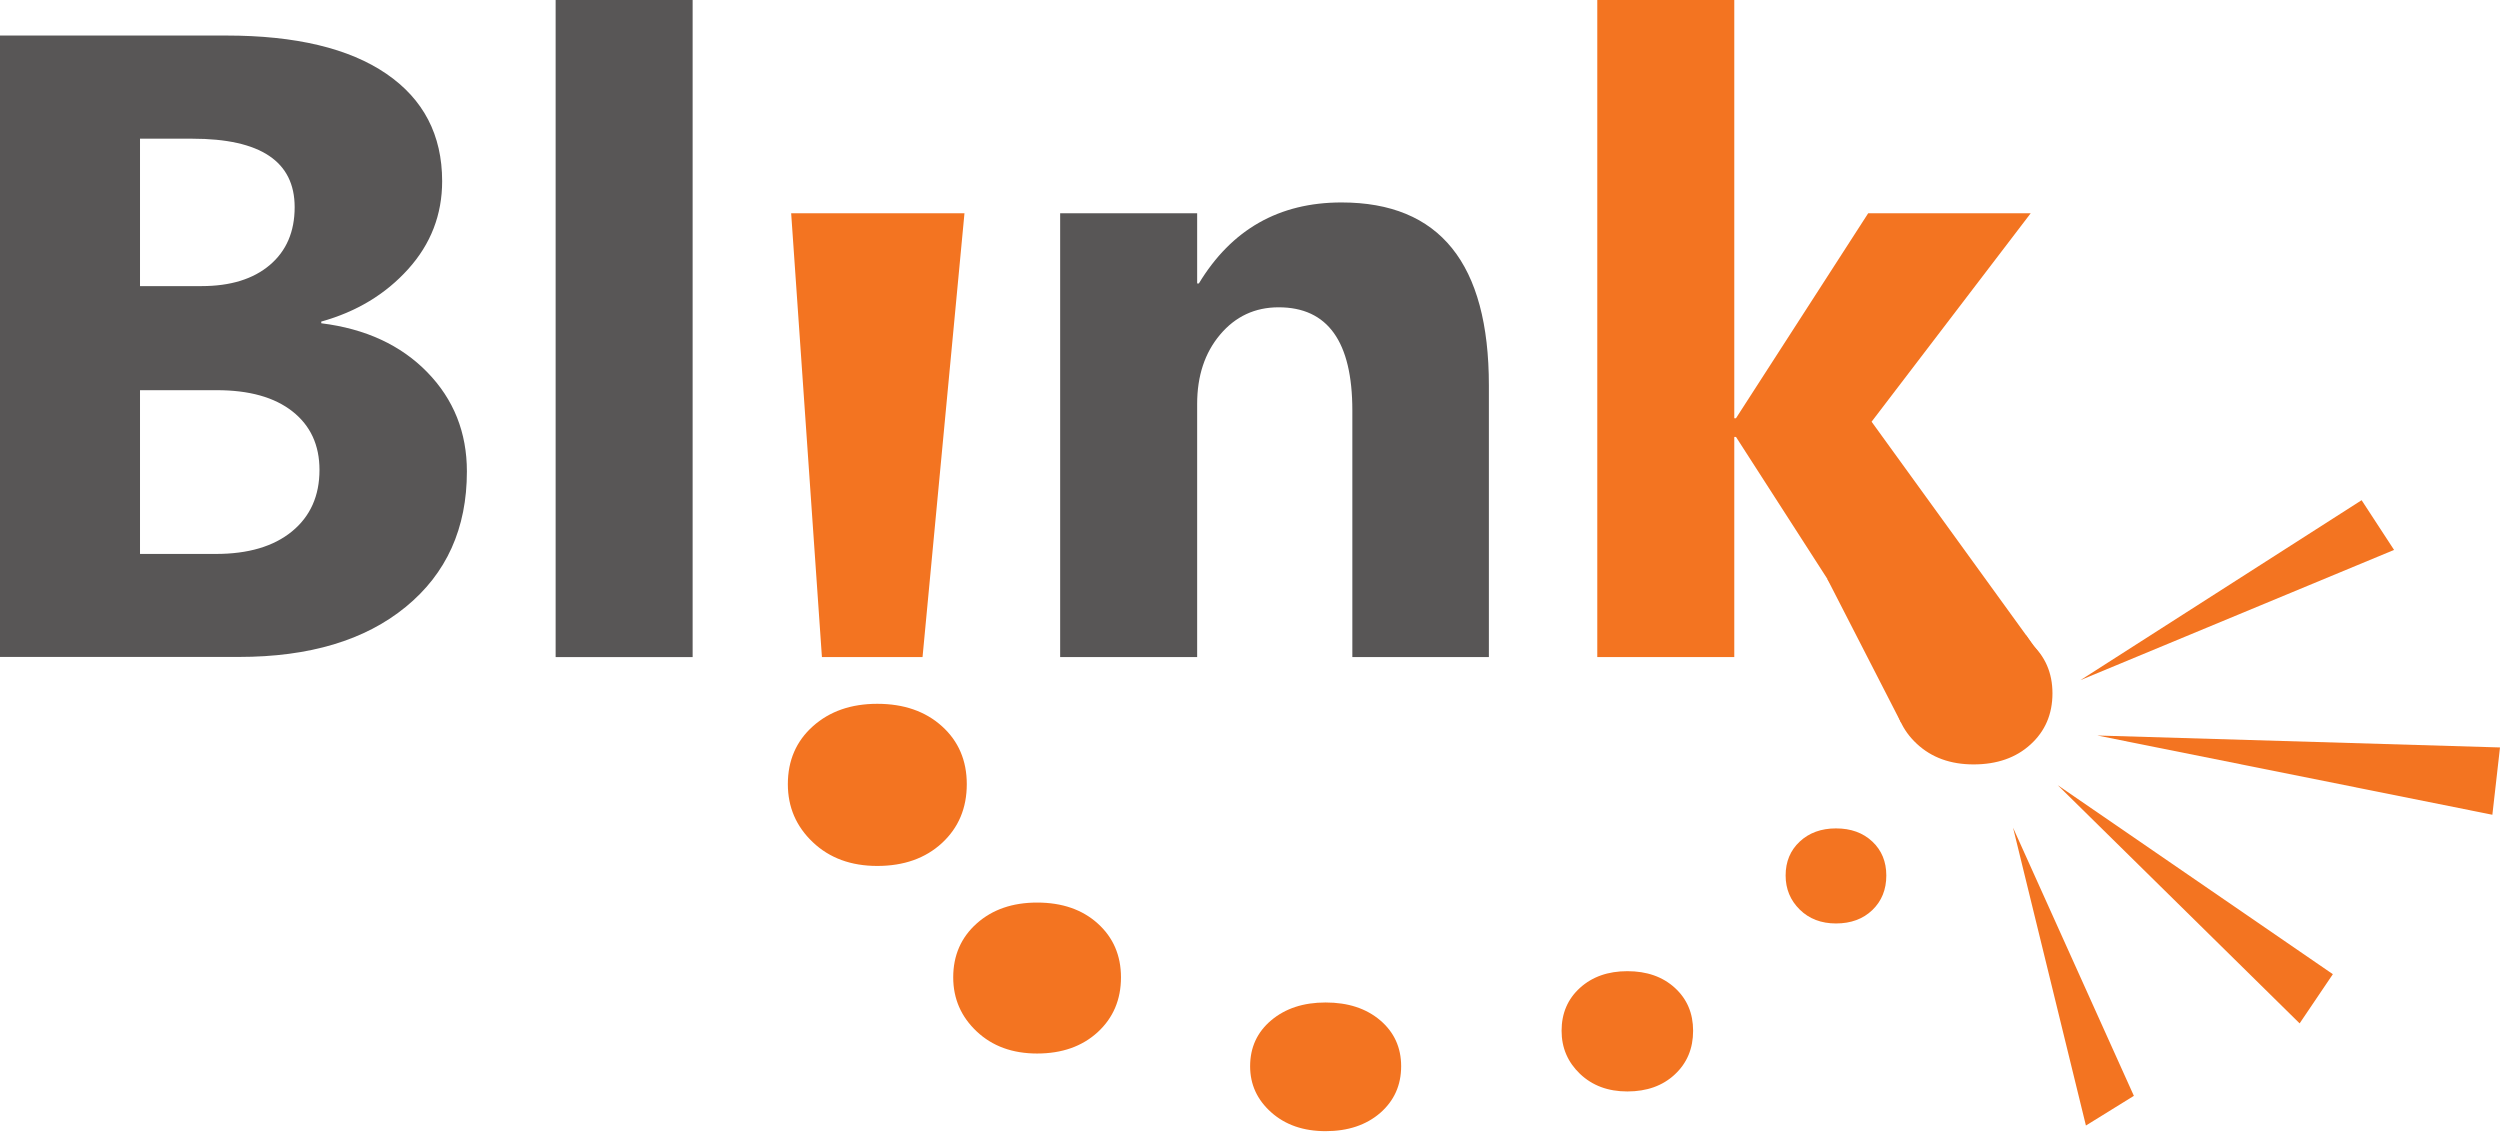
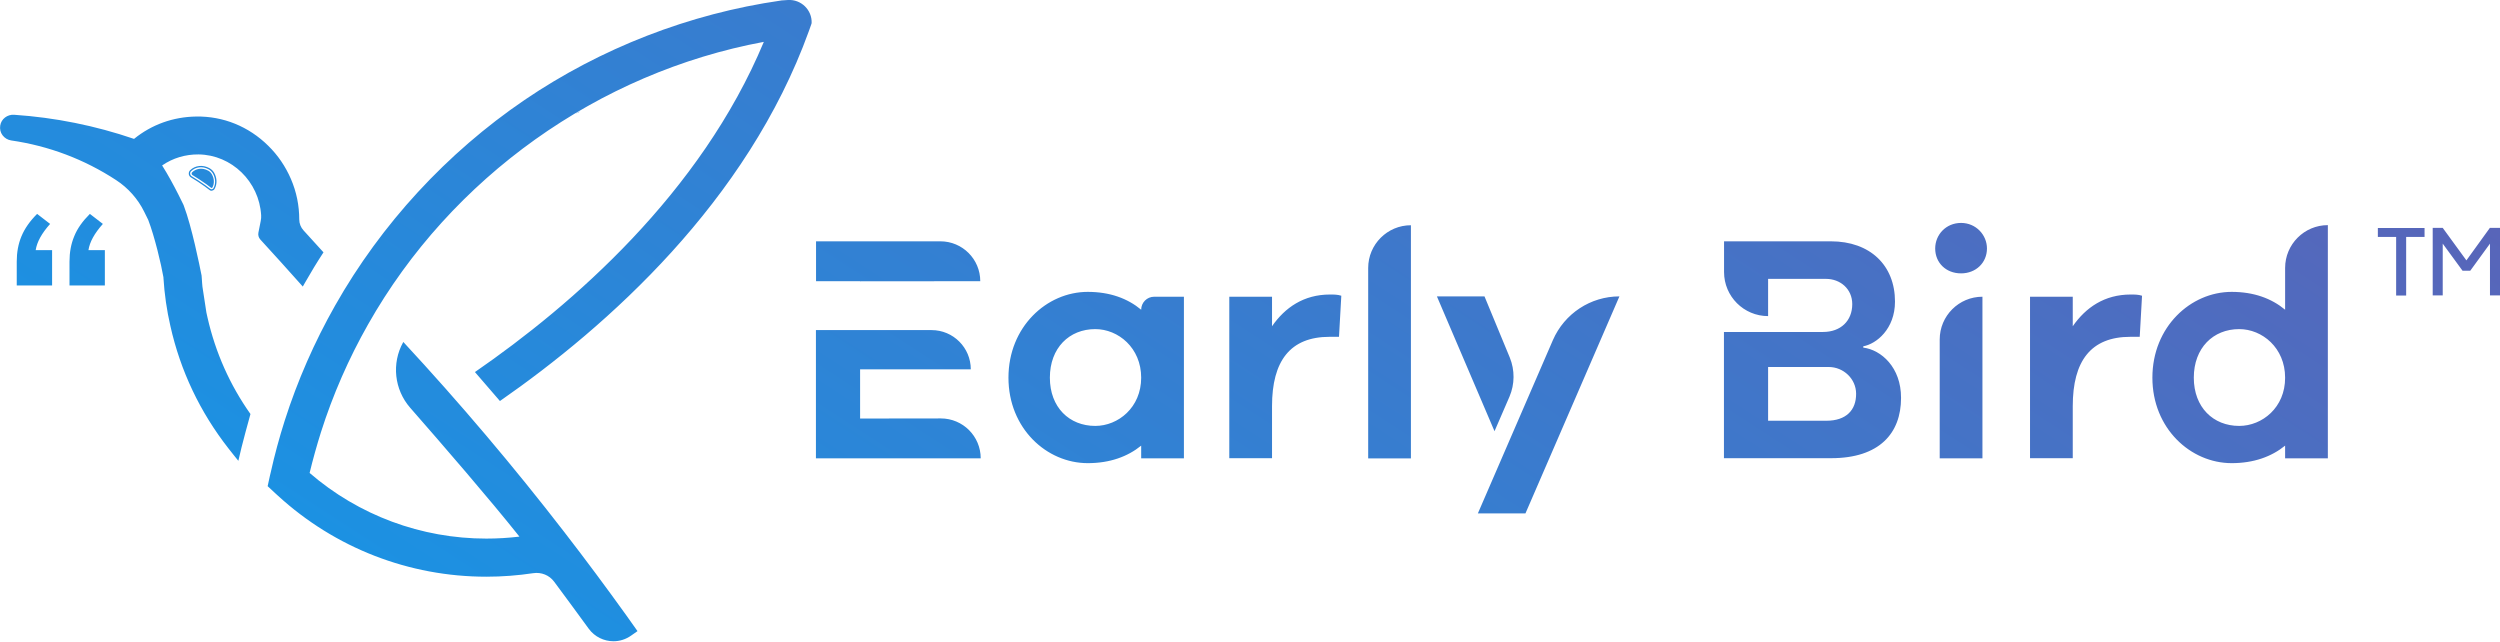
- <svg xmlns="http://www.w3.org/2000/svg" version="1.1" id="Layer_1" x="0px" y="0px" viewBox="0 0 324.27 146.72" style="enable-background:new 0 0 324.27 146.72;" xml:space="preserve">
+ <svg xmlns="http://www.w3.org/2000/svg" version="1.1" id="Layer_1" x="0px" y="0px" viewBox="0 0 2269.8 582.2" style="enable-background:new 0 0 2269.8 582.2;" xml:space="preserve">
  <style type="text/css">
- 	.st0{fill:#F37421;}
- 	.st1{fill:#585656;}
+ 	.st0{fill:url(#SVGID_1_);}
</style>
-   <g>
-     <polygon class="st0" points="272.03,95.4 324.27,96.95 323.28,105.68  " />
-     <polyline class="st0" points="298.28,132.74 266.9,101.84 302.59,126.36  " />
-     <polyline class="st0" points="310.53,71.33 269.85,88.22 306.32,64.88  " />
-     <polyline class="st0" points="270.56,145.99 261.11,107.36 276.78,142.14  " />
-     <path class="st1" d="M0,85.23V4.61h29.35c9,0,15.91,1.65,20.75,4.95c4.83,3.3,7.25,7.95,7.25,13.94c0,4.35-1.47,8.15-4.41,11.41   c-2.94,3.26-6.7,5.53-11.27,6.8v0.22c5.73,0.71,10.32,2.83,13.75,6.35c3.43,3.52,5.14,7.81,5.14,12.87   c0,7.38-2.64,13.24-7.93,17.57c-5.28,4.33-12.5,6.49-21.64,6.49H0z M18.16,17.99v19.12h7.98c3.75,0,6.7-0.91,8.85-2.73   c2.15-1.82,3.23-4.32,3.23-7.51c0-5.92-4.42-8.88-13.27-8.88H18.16z M18.16,50.6v21.25H28c4.2,0,7.49-0.97,9.87-2.92   c2.38-1.95,3.57-4.61,3.57-7.98c0-3.22-1.17-5.75-3.51-7.59c-2.34-1.84-5.61-2.75-9.81-2.75H18.16z" />
-     <path class="st1" d="M89.84,85.23H72.07V0h17.77V85.23z" />
-     <path class="st0" d="M113.79,112.32c-3.4,0-6.19-1.02-8.35-3.07c-2.17-2.05-3.25-4.56-3.25-7.54c0-3.06,1.08-5.57,3.25-7.51   c2.17-1.94,4.95-2.91,8.35-2.91c3.44,0,6.24,0.97,8.39,2.91c2.15,1.94,3.22,4.45,3.22,7.51c0,3.11-1.07,5.65-3.22,7.64   C120.03,111.33,117.23,112.32,113.79,112.32z" />
-     <path class="st0" d="M134.52,136.65c-3.19,0-5.8-0.95-7.83-2.86c-2.03-1.91-3.05-4.25-3.05-7.02c0-2.85,1.02-5.18,3.05-6.99   c2.03-1.81,4.64-2.71,7.83-2.71c3.23,0,5.85,0.9,7.86,2.71c2.01,1.81,3.02,4.14,3.02,6.99c0,2.89-1.01,5.26-3.02,7.11   C140.36,135.73,137.74,136.65,134.52,136.65z" />
-     <path class="st0" d="M171.94,146.72c-2.87,0-5.22-0.81-7.05-2.44c-1.83-1.63-2.74-3.62-2.74-5.98c0-2.43,0.91-4.42,2.74-5.96   c1.83-1.54,4.18-2.31,7.05-2.31c2.91,0,5.26,0.77,7.08,2.31c1.81,1.54,2.72,3.53,2.72,5.96c0,2.46-0.91,4.48-2.72,6.06   C177.2,145.93,174.84,146.72,171.94,146.72z" />
-     <path class="st0" d="M211.08,141.57c-2.5,0-4.54-0.76-6.14-2.28c-1.59-1.52-2.39-3.38-2.39-5.59c0-2.27,0.8-4.13,2.39-5.57   c1.59-1.44,3.64-2.16,6.14-2.16c2.53,0,4.58,0.72,6.16,2.16c1.58,1.44,2.37,3.3,2.37,5.57c0,2.3-0.79,4.19-2.37,5.66   C215.67,140.83,213.61,141.57,211.08,141.57z" />
-     <path class="st0" d="M238.14,119.78c-1.91,0-3.48-0.6-4.7-1.8c-1.22-1.2-1.83-2.68-1.83-4.42c0-1.8,0.61-3.26,1.83-4.4   s2.79-1.71,4.7-1.71c1.94,0,3.51,0.57,4.72,1.71c1.21,1.14,1.81,2.61,1.81,4.4c0,1.82-0.6,3.31-1.81,4.48   C241.65,119.2,240.08,119.78,238.14,119.78z" />
-     <path class="st0" d="M255.99,99.15c-3,0-5.45-0.89-7.36-2.67c-1.91-1.78-2.87-3.96-2.87-6.55c0-2.66,0.96-4.83,2.87-6.52   c1.91-1.69,4.37-2.53,7.36-2.53c3.04,0,5.5,0.84,7.39,2.53c1.89,1.69,2.84,3.86,2.84,6.52c0,2.7-0.95,4.91-2.84,6.63   C261.49,98.29,259.02,99.15,255.99,99.15z" />
-     <polygon class="st0" points="119.66,85.23 106.61,85.23 102.62,27.66 125.1,27.66  " />
-     <path class="st1" d="M193.12,85.23h-17.71V53.24c0-8.92-3.19-13.38-9.56-13.38c-3.07,0-5.6,1.18-7.59,3.54   c-1.99,2.36-2.98,5.36-2.98,9v32.83h-17.77V27.66h17.77v9.11h0.22c4.24-7.01,10.4-10.51,18.5-10.51c12.74,0,19.12,7.91,19.12,23.73   V85.23z" />
-     <path class="st0" d="M264.86,85.23h-21.31l-18.38-28.56h-0.22v28.56h-17.77V0h17.77v54.25h0.22l17.15-26.59h21.08L242.76,54.7   L264.86,85.23z" />
-     <polygon class="st0" points="237.01,75.08 246.59,93.75 264.63,85.17 262.84,82.45  " />
-   </g>
+   <linearGradient id="SVGID_1_" gradientUnits="userSpaceOnUse" x1="1463.968" y1="899.828" x2="752.351" y2="-195.967" gradientTransform="matrix(1 0 0 -1 0 583.4429)">
+     <stop offset="0" style="stop-color:#5865B9" />
+     <stop offset="1" style="stop-color:#1C91E2" />
+   </linearGradient>
+   <path class="st0" d="M1047.9,269.4c-6.5,0-11.8,5.3-11.8,11.8c-12.4-10.3-28.5-16.2-48.5-16.2c-37.3,0-72,31.8-72,77.9  s34.7,77.6,72,77.6c20,0,36.2-5.9,48.5-15.9v11.5h38.8V269.4L1047.9,269.4L1047.9,269.4z M994.4,386.7c-23.5,0-41.2-16.8-41.2-43.8  s17.6-44.1,41.2-44.1c20.9,0,41.7,17,41.7,44.1C1036.1,370,1015.2,386.7,994.4,386.7z M1217.8,268.5l-2.1,37.3h-8.5  c-35.9,0-52.3,22-52.3,62.9v47.3h-38.8V269.4h38.8v26.8c11.8-17,28.8-28.8,52.6-28.8C1211.3,267.4,1214.3,267.4,1217.8,268.5z   M1242.2,416.1V243.3c0-21.4,17.4-38.8,38.8-38.8l0,0v211.7H1242.2z M1804,225.6c0,12.9-10,22.6-23.5,22.6  c-13.8,0-23.5-9.7-23.5-22.6c0-12.4,9.7-23.2,23.5-23.2C1794,202.4,1804,213.3,1804,225.6z M1761.1,416.1V308.2  c0-21.4,17.4-38.8,38.8-38.8l0,0v146.7H1761.1z M1944.8,268.5l-2.1,37.3h-8.5c-35.9,0-52.3,22-52.3,62.9v47.3h-38.8V269.4h38.8v26.8  c11.8-17,28.8-28.8,52.6-28.8C1938.3,267.4,1941.3,267.4,1944.8,268.5z M2074.7,243.3v37.9c-12.4-10.3-28.5-16.2-48.5-16.2  c-37.3,0-72,31.8-72,77.9s34.7,77.6,72,77.6c20,0,36.2-5.9,48.5-15.9v11.5h38.8V204.4C2092.1,204.4,2074.7,221.8,2074.7,243.3z   M2033,386.7c-23.5,0-41.2-16.8-41.2-43.8s17.6-44.1,41.2-44.1c20.9,0,41.7,17,41.7,44.1C2074.8,370,2053.9,386.7,2033,386.7z   M2175.5,215.1h-16.6v-8.1h42.4v8.1h-16.7v53.2h-9.1V215.1z M2260.6,206.9h9.2v61.3h-9.1v-47l-17.9,24.6h-7l-18-24.6v47h-9.1v-61.3  h9.1l21.5,29.5L2260.6,206.9z M780.9,255.4L780.9,255.4l109.1-0.1l0,0c0-20-16.2-36.2-36.2-36.2H740.9v36.2H780.9z M780.9,380v-44.7  h100.5l0,0c0-19.6-15.9-35.6-35.6-35.6h-24.5h-40.5h-40v116.4h149.6l0,0c0-20-16.2-36.2-36.2-36.2L780.9,380L780.9,380z   M1691.7,315.6v-1.2c11.8-2.1,28.8-15.6,28.8-40.6c0-32.9-22.6-54.7-58.2-54.7h-97V247c0,22.1,17.9,40,40,40v-33.8h52.6  c12.9,0,23.8,9.1,23.8,22.9c0,15.3-10.6,25.3-26.5,25.3h-33.4h-16.6h-40v114.6h97.3c43.8,0,63.5-22.6,63.5-54.7  C1726.1,333.5,1707.9,317.6,1691.7,315.6z M1658.2,382h-52.9v-48.8h55c13.5,0,24.9,10.8,24.9,24.3  C1685.3,372.3,1676.2,382,1658.2,382z M526,101.3c-1.1,0.7-2.2,1.3-3.4,2c1.2-0.6,2.3-1.2,3.5-1.7C526.1,101.5,526,101.4,526,101.3z   M715.4,0l-5.9,0.4l-0.5,0.1c-83,11.9-163.5,43.2-232.8,90.3c-70.5,48-130,112.5-172,186.7c-18.7,33-34.1,68.1-45.7,104.4  c-4.9,15.4-9.2,31.2-12.7,47c-0.2,1-0.4,1.9-0.7,2.9l-2.1,9.6l7.2,6.7c0.7,0.6,1.4,1.3,2.2,2c51.8,47.4,118.9,73.5,189.2,73.5  c14.2,0,28.5-1.1,42.5-3.2c7.4-1.1,14.6,1.8,19,7.7c10.1,13.6,22.7,30.7,31.4,42.7c5.4,7.4,13.9,11.4,22.5,11.4  c5.6,0,11.2-1.7,16.1-5.2l5.7-4l-10-14.1c-18.1-25.2-36.8-50.4-55.6-74.7c-0.2-0.3-0.5-0.6-0.6-0.8l0,0  c-46.2-59.8-95.4-117.9-146.4-172.9c-0.1,0.1-0.1,0.2-0.2,0.3c-10.6,19.1-8,42.9,6.4,59.4c30.3,34.6,71.8,82.6,99.2,117  c-9.9,1.2-20,1.8-30,1.8c-59.1,0-115.9-21.1-160.5-59.6c3-12.4,6.5-24.9,10.3-37c10.8-34,25.2-66.9,42.8-97.9  C409.7,161,543.4,65.9,693.5,38c-57.3,137.4-173.6,238.6-262.3,299.8l22.7,26.3c97.8-68,224.5-180.9,280.5-335.9  c0.7-2,1.5-4.1,2.2-6.2l0.3-1l0,0C737.4,9.1,727.4-0.7,715.4,0z M186.5,168.2c1.5,1.1,3,2.2,4.4,3.3c0.9,0.7,2.3,0.4,2.9-0.6  c2-3.7,2.2-8.5-0.5-13.4c-0.9-1.5-2.2-2.8-3.7-3.7c-6.1-3.4-12.2-2.1-16.1,1.6c-1.4,1.3-1.1,3.6,0.5,4.6  C178.1,162.5,182.3,165.2,186.5,168.2z M192.1,173.2c-0.7,0-1.4-0.2-1.9-0.7c-1.4-1.1-2.9-2.2-4.4-3.3l0,0  c-4.1-2.9-8.2-5.7-12.4-8.1c-1.1-0.7-1.9-1.8-2-3.1s0.3-2.6,1.3-3.5c4.6-4.4,11.5-5.1,17.5-1.8c1.8,1,3.2,2.4,4.2,4.1  c2.7,4.8,2.9,10.1,0.5,14.6c-0.4,0.8-1.2,1.4-2.1,1.6C192.6,173.1,192.4,173.2,192.1,173.2z M187.3,167.2c1.5,1.1,3,2.2,4.4,3.3  c0.2,0.1,0.4,0.2,0.6,0.1c0.1,0,0.3-0.1,0.5-0.3c2-3.7,1.8-8.1-0.5-12.1c-0.8-1.4-1.9-2.5-3.2-3.2c-6.1-3.4-11.6-1.5-14.6,1.4  c-0.4,0.4-0.6,0.9-0.5,1.4c0.1,0.5,0.4,1,0.8,1.2C178.9,161.5,183.1,164.2,187.3,167.2L187.3,167.2z M47.3,227.1v32.1H15.2v-21.7  c0-8.4,1.4-16.1,4.3-23c2.9-7,7.6-13.7,14.2-20.3l11.8,9.1c-7.7,8.6-12,16.5-13.1,23.8H47.3z M95.2,227.1v32.1H63.1v-21.7  c0-8.4,1.4-16.1,4.3-23c2.8-7,7.6-13.7,14.2-20.3l11.8,9.1c-7.7,8.6-12,16.5-13.1,23.8H95.2z M212.3,413.3l4.1,5.1  c2.9-13.6,10.8-41.8,11-42.5c-18.7-26.4-31.8-55.9-39-87.6c-0.4-1.6-0.7-3.1-1-4.5l-3.6-23.5c-0.1-1.3-0.2-2.4-0.3-3.4l-0.1-1.6  c-0.1-1.4-0.2-2.8-0.3-4.2c0-0.4-0.1-0.8-0.1-1.1l-0.2-0.9c-1.4-7.2-8.7-43.4-15.9-62.3l-0.4-1l-4.4-8.9  c-4.6-9.1-9.5-18.1-14.9-26.7c9.7-6.7,21.1-10.1,33.1-10c30,0.4,55,24.6,56.8,55.2c0.1,1.7,0,3.5-0.4,5.3l-2.1,10.6  c-0.4,2.2,0.2,4.4,1.7,6.1l0,0c12.4,13.5,25.3,27.8,38.2,42.3l0.4,0.5c0.7-1.2,1.4-2.5,2.1-3.7c5.3-9.3,10.8-18.4,16.7-27.4  l-18.1-19.9c-2.5-2.7-3.9-6.3-3.9-9.9l0,0c0-12.7-2.5-25.1-7.6-36.9c-4.9-11.3-11.8-21.5-20.6-30.1c-17.7-17.5-40.9-26.9-65.4-26.5  c-20.9,0.3-40.4,7.3-56.4,20.3C86.6,114.1,50,106.7,12.8,104.2C6.7,103.8,1.1,108,0.2,114c-0.5,3.1,0.2,6.3,2.1,8.8s4.6,4.2,7.8,4.7  c34.3,5,66.4,17.1,95.3,36c10.9,7.1,19.8,17.1,25.5,28.7l3.7,7.5c5.9,15.5,11.7,40,13.8,52.1l0,0.5c0.9,14.7,3,29.4,6.3,43.7  c9.1,40.7,26.9,78.1,52.7,111.1L212.3,413.3z M1370.5,360.1l-13.6,31.4l-52.3-122.4h43.2l23,55.6  C1375.4,336.1,1375.3,348.8,1370.5,360.1z M1470.3,269.1l-85.3,197h-43.2l68.1-157.3C1420.4,284.7,1444.1,269.1,1470.3,269.1z" />
</svg>
